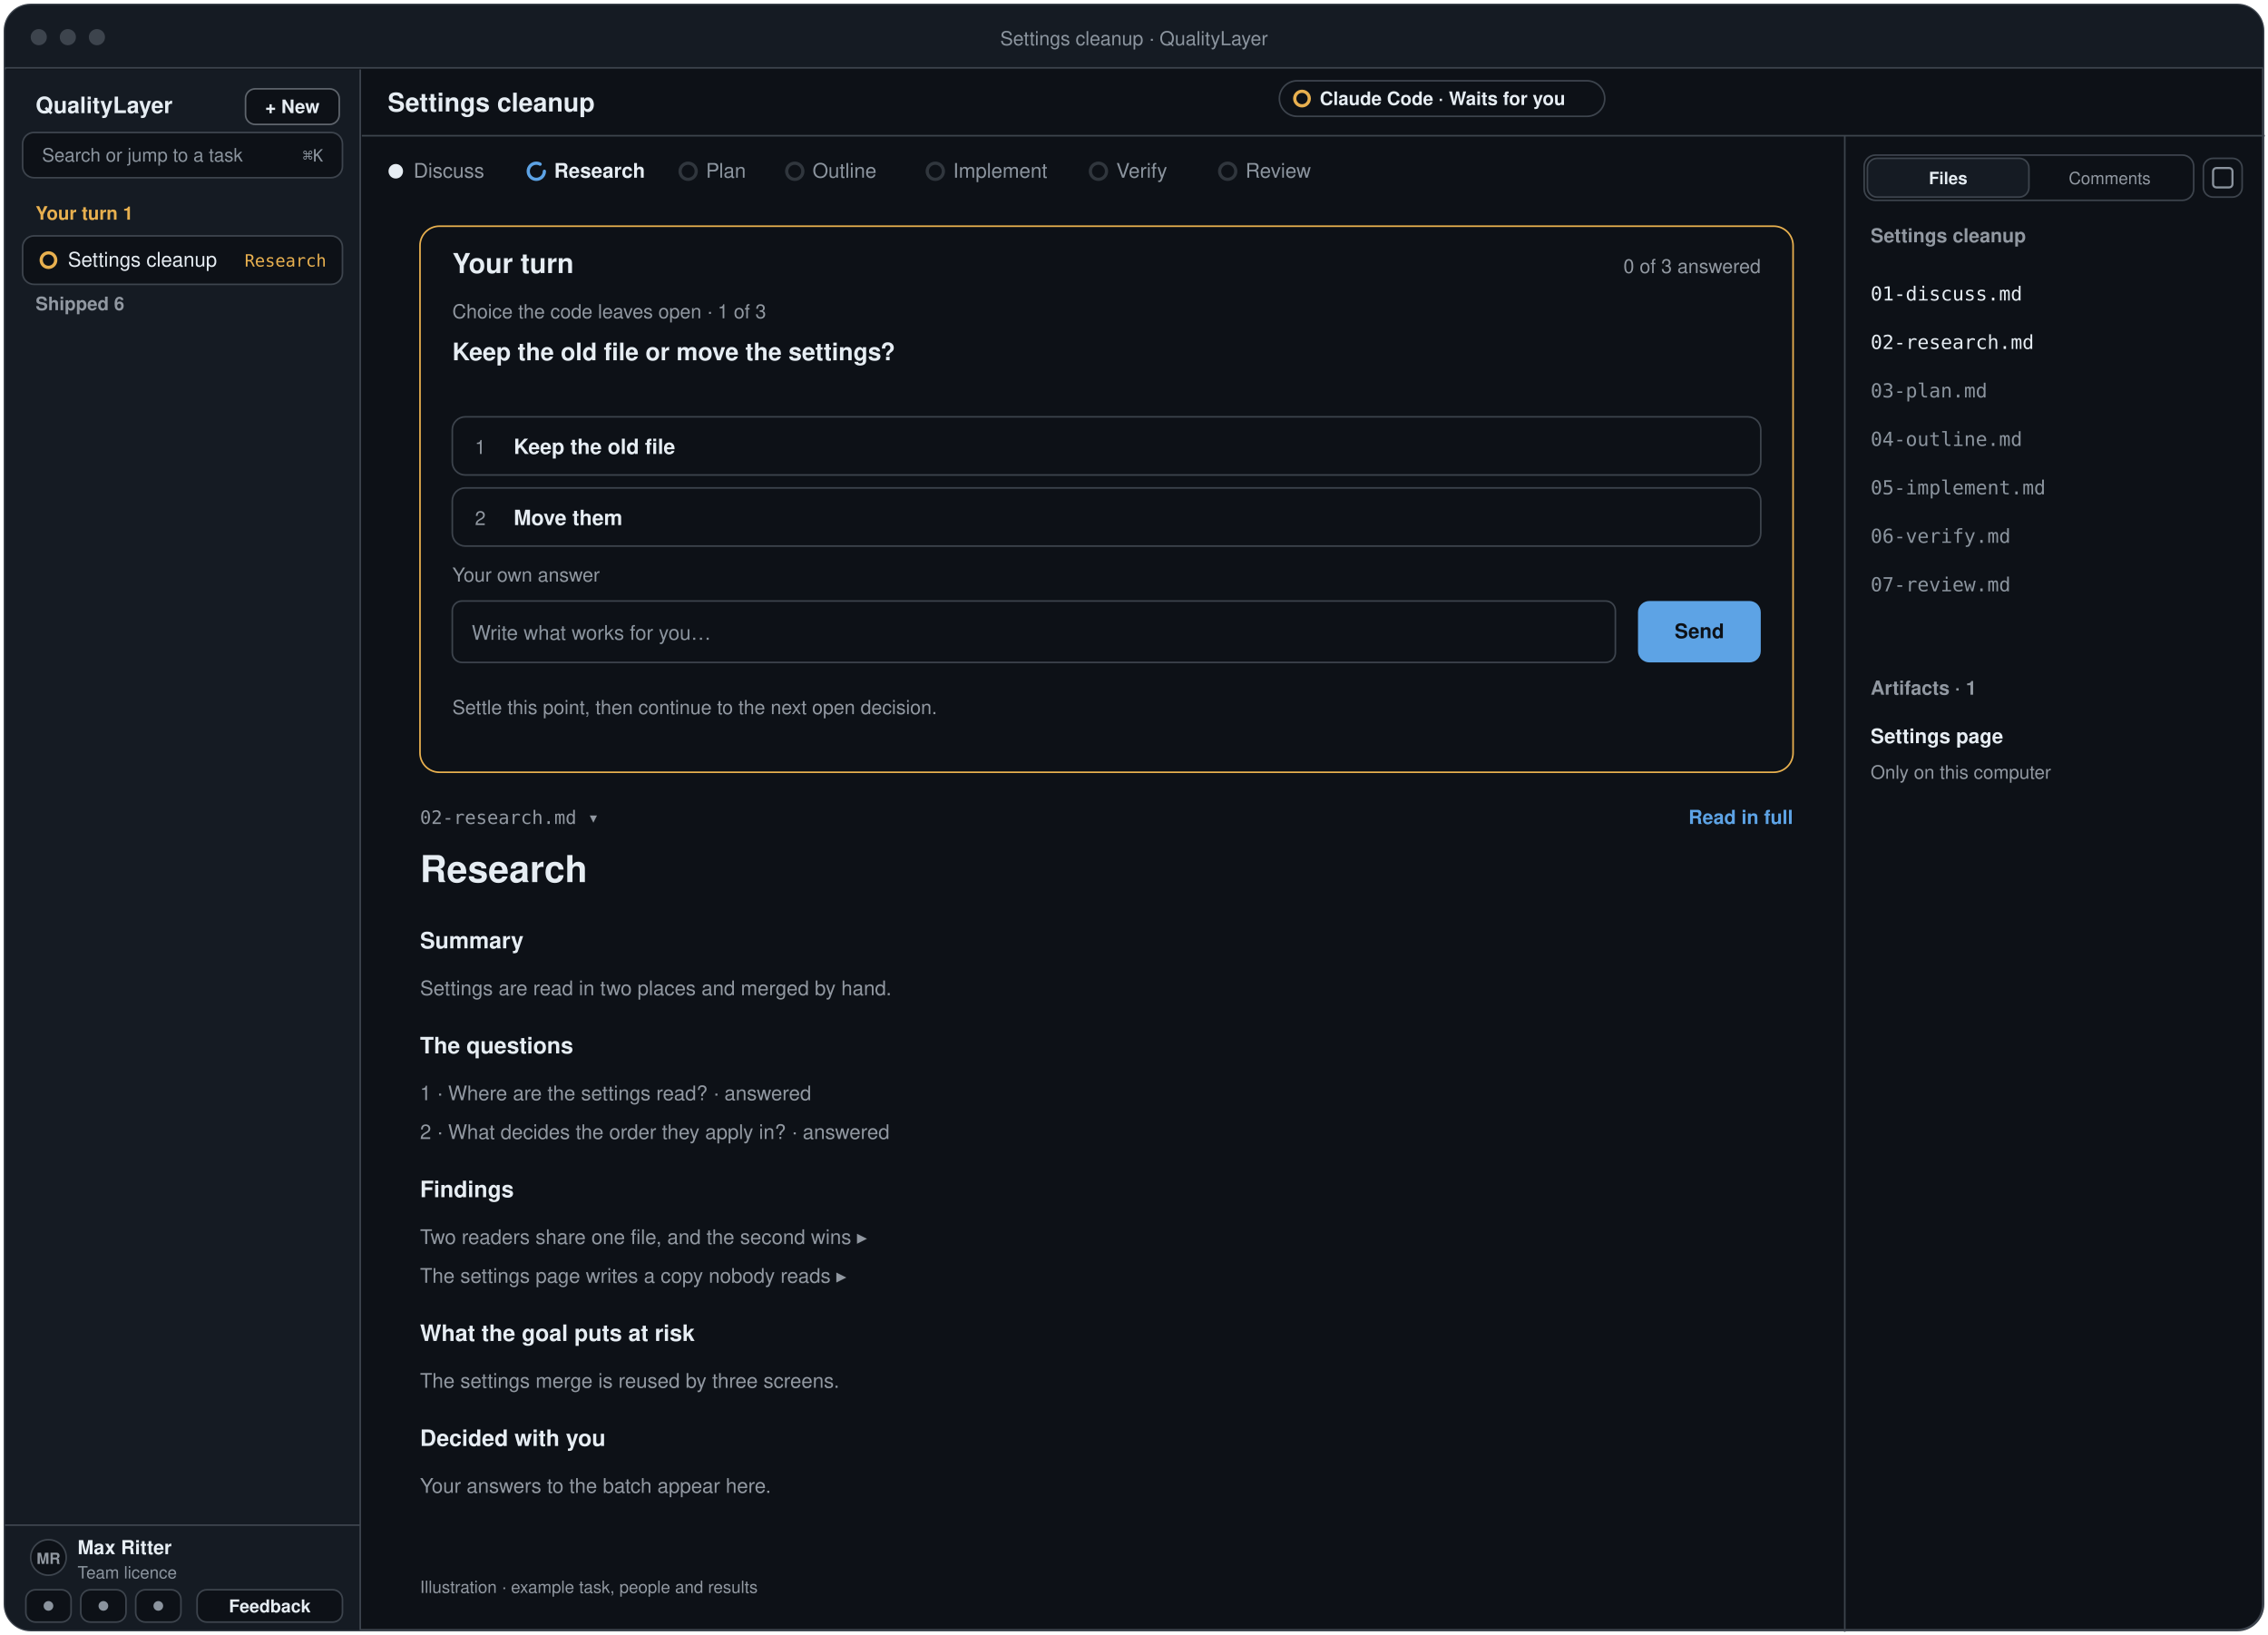
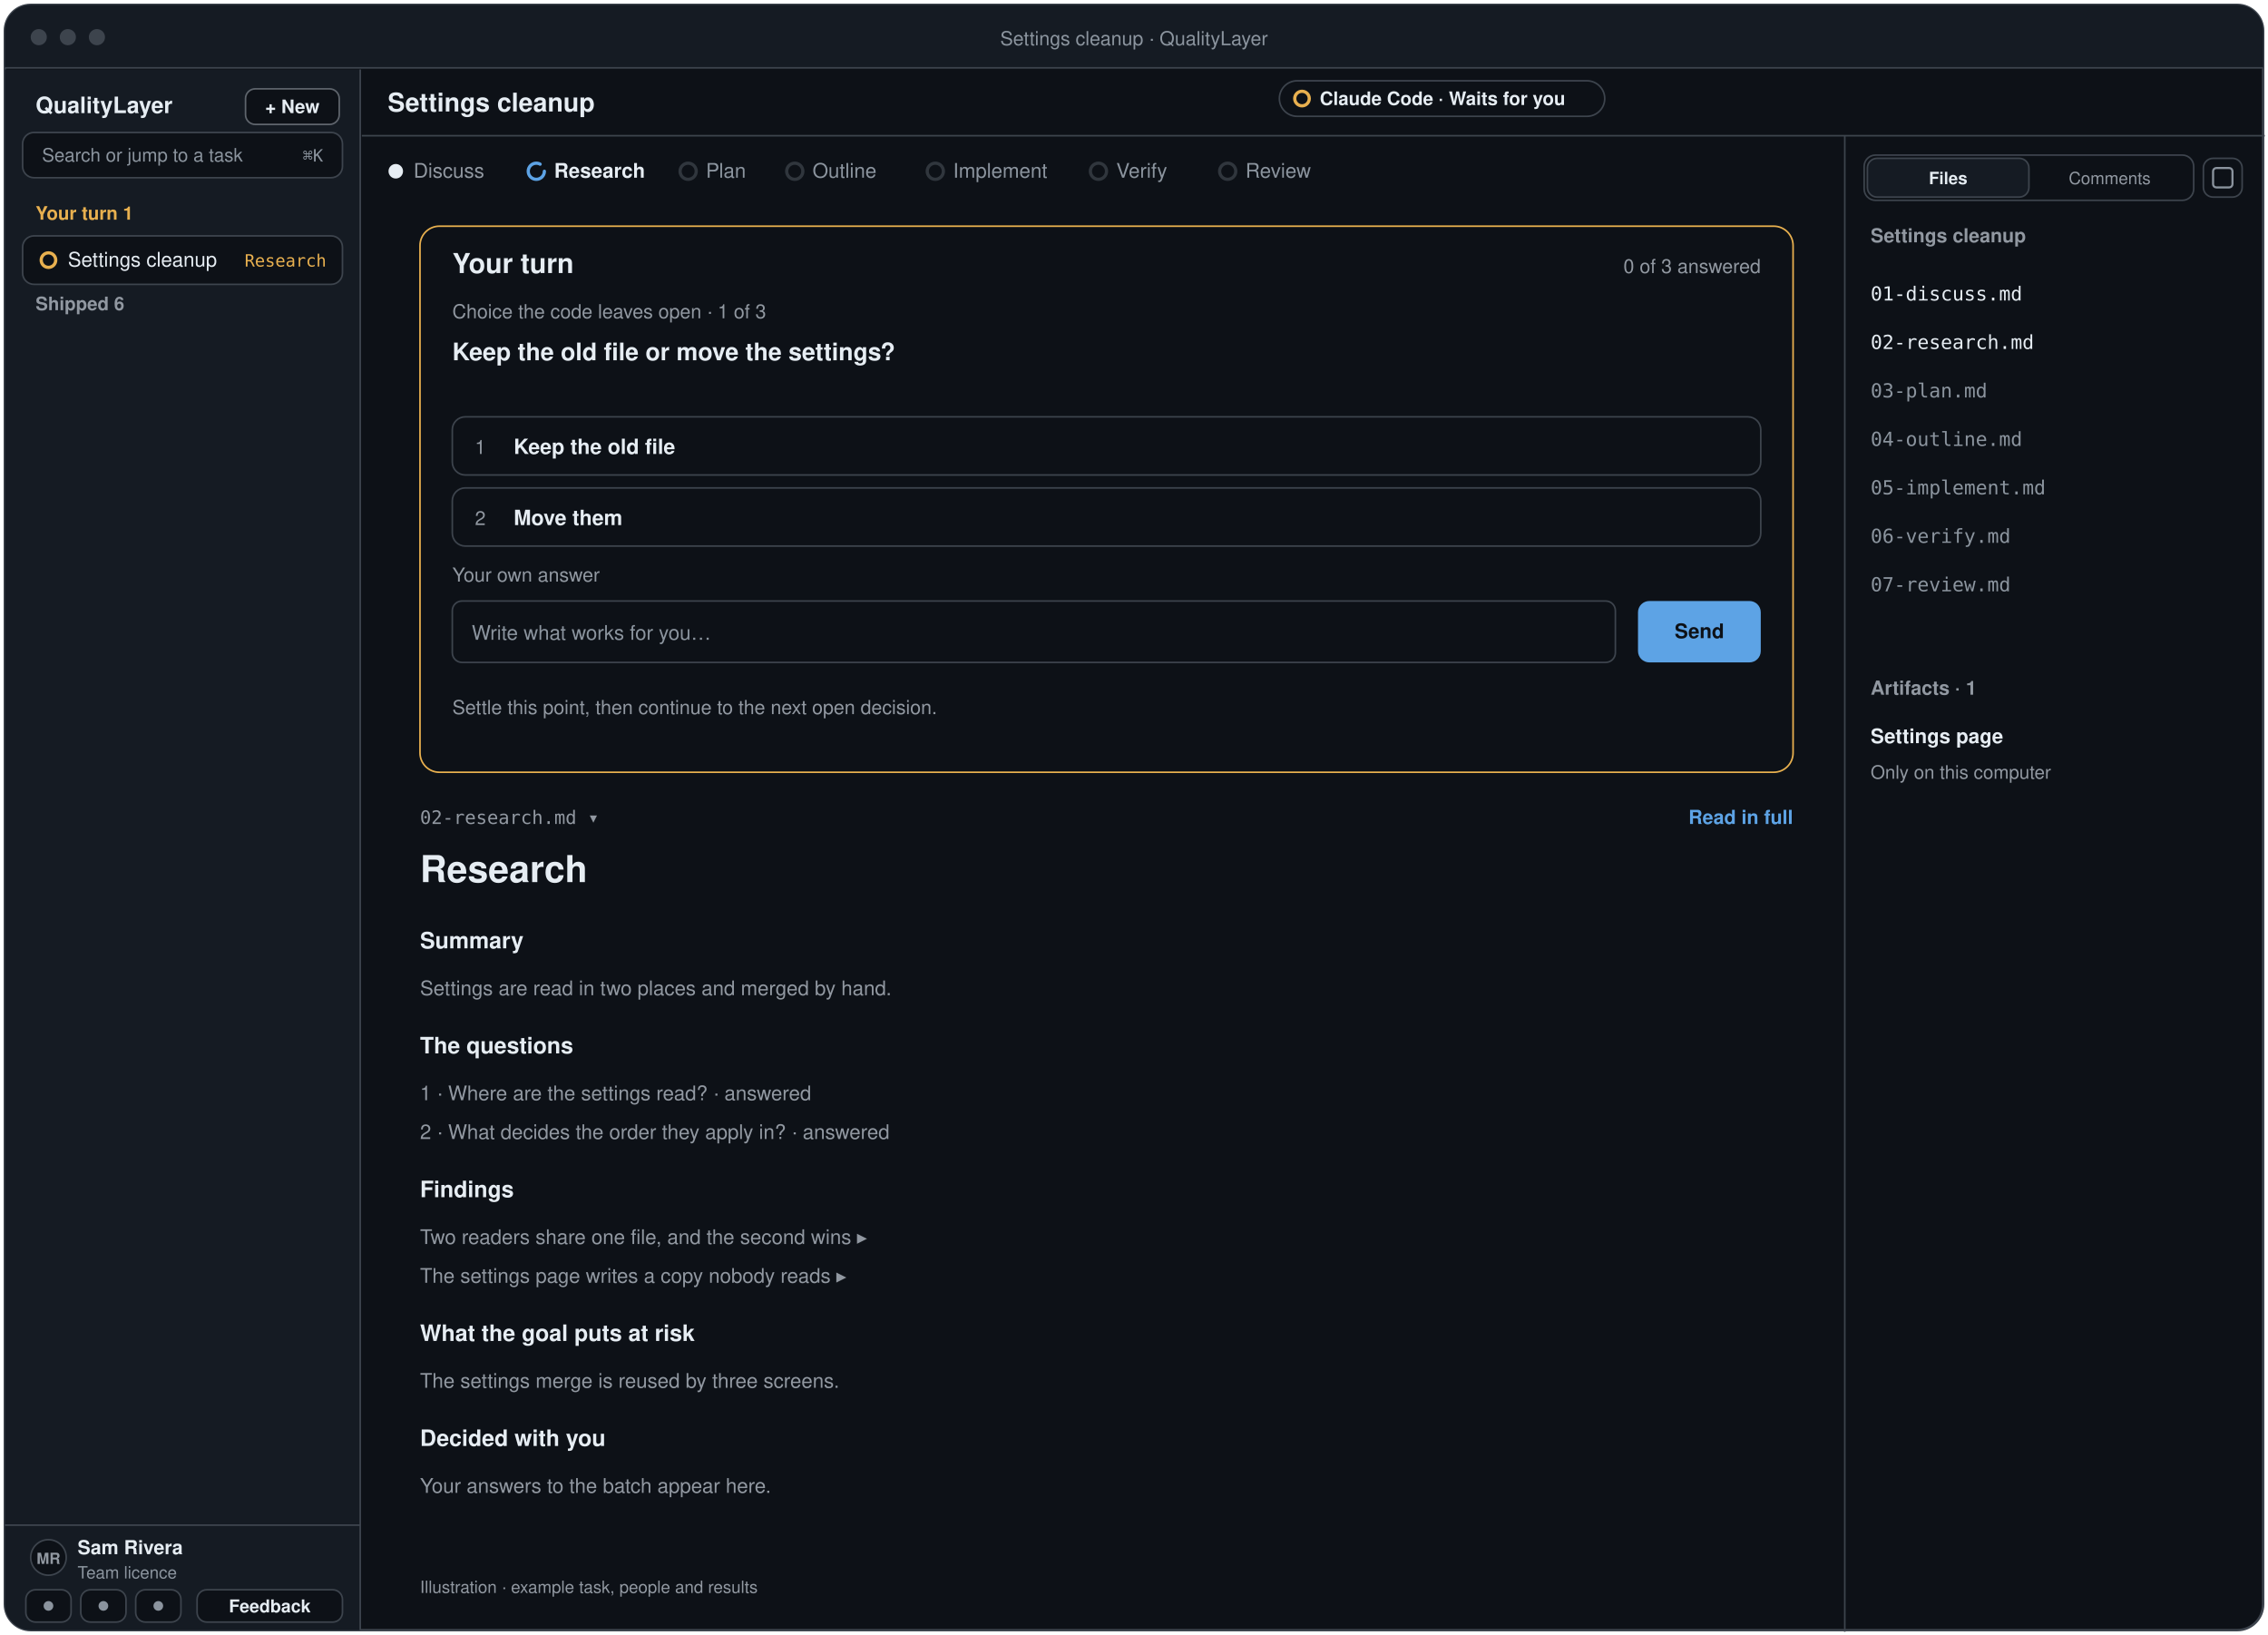
<svg xmlns="http://www.w3.org/2000/svg" style="background:#0d1117" width="1404" height="1012" viewBox="-2 -2 1404 1012" role="img" aria-label="Research: named agent status, one focused Your turn card above the work, visible own words and Send for questions, and Files / Comments with artifacts within Files">
  <rect x="1" y="1" width="1398" height="1006" rx="16" fill="#0d1117" stroke="#3d444d" stroke-width="1.5" />
  <path d="M1 17 a16 16 0 0 1 16 -16 H1383 a16 16 0 0 1 16 16 V40 H1 Z" fill="#151b23" />
  <line x1="1" y1="40" x2="1399" y2="40" stroke="#3d444d" />
  <circle cx="22" cy="21" r="5" fill="#3d444d" />
  <circle cx="40" cy="21" r="5" fill="#3d444d" />
  <circle cx="58" cy="21" r="5" fill="#3d444d" />
  <text x="700.0" y="26" font-family="-apple-system, BlinkMacSystemFont, 'Segoe UI', 'Helvetica Neue', Helvetica, Arial, sans-serif" font-size="12" font-weight="500" fill="#8b949e" text-anchor="middle">Settings cleanup · QualityLayer</text>
  <path d="M1 41 H221 V1007 H17 a16 16 0 0 1 -16 -16 Z" fill="#151b23" />
  <line x1="221" y1="41" x2="221" y2="1007" stroke="#3d444d" />
  <text x="20" y="68" font-family="-apple-system, BlinkMacSystemFont, 'Segoe UI', 'Helvetica Neue', Helvetica, Arial, sans-serif" font-size="14" font-weight="700" fill="#e6edf3" text-anchor="start">QualityLayer</text>
  <rect x="150" y="53" width="58" height="22" rx="6" fill="#0d1117" stroke="#9198a1" stroke-opacity="0.6" />
  <text x="179" y="68" font-family="-apple-system, BlinkMacSystemFont, 'Segoe UI', 'Helvetica Neue', Helvetica, Arial, sans-serif" font-size="11.5" font-weight="600" fill="#e6edf3" text-anchor="middle">+ New</text>
  <rect x="12" y="80" width="198" height="28" rx="7" fill="#0d1117" stroke="#3d444d" />
  <text x="24" y="98" font-family="-apple-system, BlinkMacSystemFont, 'Segoe UI', 'Helvetica Neue', Helvetica, Arial, sans-serif" font-size="11.5" font-weight="400" fill="#8b949e" text-anchor="start">Search or jump to a task</text>
  <text x="198" y="98" font-family="ui-monospace, SFMono-Regular, Menlo, Consolas, monospace" font-size="10.5" font-weight="500" fill="#8b949e" text-anchor="end">⌘K</text>
  <text x="20" y="134" font-family="-apple-system, BlinkMacSystemFont, 'Segoe UI', 'Helvetica Neue', Helvetica, Arial, sans-serif" font-size="11.5" font-weight="650" fill="#e8b04f" text-anchor="start">Your turn  1</text>
  <rect x="12" y="144" width="198" height="30" rx="7" fill="#0d1117" stroke="#3d444d" />
  <circle cx="28" cy="159" r="4.5" fill="none" stroke="#e8b04f" stroke-width="2" />
  <text x="40" y="163" font-family="-apple-system, BlinkMacSystemFont, 'Segoe UI', 'Helvetica Neue', Helvetica, Arial, sans-serif" font-size="12.5" font-weight="500" fill="#e6edf3" text-anchor="start">Settings cleanup</text>
  <text x="200" y="163" font-family="ui-monospace, SFMono-Regular, Menlo, Consolas, monospace" font-size="10.5" font-weight="500" fill="#e8b04f" text-anchor="end">Research</text>
  <text x="20" y="190" font-family="-apple-system, BlinkMacSystemFont, 'Segoe UI', 'Helvetica Neue', Helvetica, Arial, sans-serif" font-size="11.5" font-weight="650" fill="#9198a1" text-anchor="start">Shipped  6</text>
  <line x1="1" y1="942" x2="221" y2="942" stroke="#3d444d" />
  <circle cx="28" cy="962" r="11" fill="#0d1117" stroke="#3d444d" />
  <text x="28" y="966" font-family="-apple-system, BlinkMacSystemFont, 'Segoe UI', 'Helvetica Neue', Helvetica, Arial, sans-serif" font-size="9.5" font-weight="650" fill="#9198a1" text-anchor="middle">MR</text>
-   <text x="46" y="960" font-family="-apple-system, BlinkMacSystemFont, 'Segoe UI', 'Helvetica Neue', Helvetica, Arial, sans-serif" font-size="12" font-weight="600" fill="#e6edf3" text-anchor="start">Max Ritter</text>
+   <text x="46" y="960" font-family="-apple-system, BlinkMacSystemFont, 'Segoe UI', 'Helvetica Neue', Helvetica, Arial, sans-serif" font-size="12" font-weight="600" fill="#e6edf3" text-anchor="start">Sam Rivera</text>
  <text x="46" y="975" font-family="-apple-system, BlinkMacSystemFont, 'Segoe UI', 'Helvetica Neue', Helvetica, Arial, sans-serif" font-size="10.5" font-weight="400" fill="#8b949e" text-anchor="start">Team licence</text>
  <rect x="14" y="982" width="28" height="20" rx="6" fill="#0d1117" stroke="#3d444d" />
  <circle cx="28" cy="992" r="3" fill="#8b949e" />
  <rect x="48" y="982" width="28" height="20" rx="6" fill="#0d1117" stroke="#3d444d" />
  <circle cx="62" cy="992" r="3" fill="#8b949e" />
  <rect x="82" y="982" width="28" height="20" rx="6" fill="#0d1117" stroke="#3d444d" />
  <circle cx="96" cy="992" r="3" fill="#8b949e" />
  <rect x="120" y="982" width="90" height="20" rx="6" fill="#0d1117" stroke="#3d444d" />
  <text x="165" y="996" font-family="-apple-system, BlinkMacSystemFont, 'Segoe UI', 'Helvetica Neue', Helvetica, Arial, sans-serif" font-size="11" font-weight="600" fill="#e6edf3" text-anchor="middle">Feedback</text>
  <text x="238" y="67" font-family="-apple-system, BlinkMacSystemFont, 'Segoe UI', 'Helvetica Neue', Helvetica, Arial, sans-serif" font-size="16" font-weight="650" fill="#e6edf3" text-anchor="start">Settings cleanup</text>
  <circle cx="243" cy="104" r="4.5" fill="#e6edf3" />
  <text x="254" y="108" font-family="-apple-system, BlinkMacSystemFont, 'Segoe UI', 'Helvetica Neue', Helvetica, Arial, sans-serif" font-size="12.5" font-weight="400" fill="#9198a1">Discuss</text>
  <circle cx="330.0" cy="104" r="5" fill="none" stroke="#5da3e5" stroke-width="2" stroke-dasharray="26.0 6.0" stroke-linecap="round" />
  <text x="341.0" y="108" font-family="-apple-system, BlinkMacSystemFont, 'Segoe UI', 'Helvetica Neue', Helvetica, Arial, sans-serif" font-size="12.5" font-weight="600" fill="#e6edf3">Research</text>
  <circle cx="424.0" cy="104" r="5" fill="none" stroke="#30363d" stroke-width="2" />
  <text x="435.0" y="108" font-family="-apple-system, BlinkMacSystemFont, 'Segoe UI', 'Helvetica Neue', Helvetica, Arial, sans-serif" font-size="12.5" font-weight="400" fill="#8b949e">Plan</text>
  <circle cx="490.0" cy="104" r="5" fill="none" stroke="#30363d" stroke-width="2" />
  <text x="501.0" y="108" font-family="-apple-system, BlinkMacSystemFont, 'Segoe UI', 'Helvetica Neue', Helvetica, Arial, sans-serif" font-size="12.5" font-weight="400" fill="#8b949e">Outline</text>
  <circle cx="577.0" cy="104" r="5" fill="none" stroke="#30363d" stroke-width="2" />
  <text x="588.0" y="108" font-family="-apple-system, BlinkMacSystemFont, 'Segoe UI', 'Helvetica Neue', Helvetica, Arial, sans-serif" font-size="12.5" font-weight="400" fill="#8b949e">Implement</text>
  <circle cx="678.0" cy="104" r="5" fill="none" stroke="#30363d" stroke-width="2" />
  <text x="689.0" y="108" font-family="-apple-system, BlinkMacSystemFont, 'Segoe UI', 'Helvetica Neue', Helvetica, Arial, sans-serif" font-size="12.5" font-weight="400" fill="#8b949e">Verify</text>
  <circle cx="758.0" cy="104" r="5" fill="none" stroke="#30363d" stroke-width="2" />
  <text x="769.0" y="108" font-family="-apple-system, BlinkMacSystemFont, 'Segoe UI', 'Helvetica Neue', Helvetica, Arial, sans-serif" font-size="12.5" font-weight="400" fill="#8b949e">Review</text>
  <rect x="790" y="48" width="201.4" height="22" rx="11" fill="#0d1117" stroke="#3d444d" />
  <circle cx="804" cy="59" r="4.5" fill="none" stroke="#e8b04f" stroke-width="2" />
  <text x="815" y="63" font-family="-apple-system, BlinkMacSystemFont, 'Segoe UI', 'Helvetica Neue', Helvetica, Arial, sans-serif" font-size="11.5" font-weight="600" fill="#e6edf3" text-anchor="start">Claude Code · Waits for you</text>
  <line x1="222" y1="82" x2="1400" y2="82" stroke="#3d444d" />
  <rect x="258" y="138" width="850" height="338" rx="12" fill="#0d1117" stroke="#e8b04f" stroke-width="1" />
  <text x="278" y="167" font-family="-apple-system, BlinkMacSystemFont, 'Segoe UI', 'Helvetica Neue', Helvetica, Arial, sans-serif" font-size="17" font-weight="650" fill="#e6edf3" text-anchor="start">Your turn</text>
  <text x="1088" y="167" font-family="-apple-system, BlinkMacSystemFont, 'Segoe UI', 'Helvetica Neue', Helvetica, Arial, sans-serif" font-size="12" font-weight="500" fill="#9198a1" text-anchor="end">0 of 3 answered</text>
  <text x="278" y="195" font-family="-apple-system, BlinkMacSystemFont, 'Segoe UI', 'Helvetica Neue', Helvetica, Arial, sans-serif" font-size="12" font-weight="500" fill="#9198a1" text-anchor="start">Choice the code leaves open · 1 of 3</text>
  <text x="278" y="221" font-family="-apple-system, BlinkMacSystemFont, 'Segoe UI', 'Helvetica Neue', Helvetica, Arial, sans-serif" font-size="15" font-weight="600" fill="#e6edf3" text-anchor="start">Keep the old file or move the settings?</text>
  <rect data-choice="1" x="278" y="256" width="810" height="36" rx="8" fill="#0d1117" stroke="#3d444d" />
  <text x="292" y="279" font-family="-apple-system, BlinkMacSystemFont, 'Segoe UI', 'Helvetica Neue', Helvetica, Arial, sans-serif" font-size="12" font-weight="500" fill="#9198a1" text-anchor="start">1</text>
  <text x="316" y="279" font-family="-apple-system, BlinkMacSystemFont, 'Segoe UI', 'Helvetica Neue', Helvetica, Arial, sans-serif" font-size="13" font-weight="600" fill="#e6edf3" text-anchor="start">Keep the old file</text>
  <rect data-choice="2" x="278" y="300" width="810" height="36" rx="8" fill="#0d1117" stroke="#3d444d" />
  <text x="292" y="323" font-family="-apple-system, BlinkMacSystemFont, 'Segoe UI', 'Helvetica Neue', Helvetica, Arial, sans-serif" font-size="12" font-weight="500" fill="#9198a1" text-anchor="start">2</text>
  <text x="316" y="323" font-family="-apple-system, BlinkMacSystemFont, 'Segoe UI', 'Helvetica Neue', Helvetica, Arial, sans-serif" font-size="13" font-weight="600" fill="#e6edf3" text-anchor="start">Move them</text>
  <text x="278" y="358" font-family="-apple-system, BlinkMacSystemFont, 'Segoe UI', 'Helvetica Neue', Helvetica, Arial, sans-serif" font-size="12" font-weight="500" fill="#9198a1" text-anchor="start">Your own answer</text>
  <rect data-own-words="true" x="278" y="370" width="720" height="38" rx="6" fill="#0d1117" stroke="#3d444d" />
  <text x="290" y="394" font-family="-apple-system, BlinkMacSystemFont, 'Segoe UI', 'Helvetica Neue', Helvetica, Arial, sans-serif" font-size="12.5" font-weight="400" fill="#8b949e" text-anchor="start">Write what works for you…</text>
  <rect x="1012" y="370" width="76" height="38" rx="7" fill="#5da3e5" />
  <text x="1050.0" y="393.0" font-family="-apple-system, BlinkMacSystemFont, 'Segoe UI', 'Helvetica Neue', Helvetica, Arial, sans-serif" font-size="12.5" font-weight="650" fill="#0d1117" text-anchor="middle">Send</text>
  <text x="278" y="440" font-family="-apple-system, BlinkMacSystemFont, 'Segoe UI', 'Helvetica Neue', Helvetica, Arial, sans-serif" font-size="12" font-weight="400" fill="#9198a1" text-anchor="start">Settle this point, then continue to the next open decision.</text>
  <text x="258" y="508" font-family="ui-monospace, SFMono-Regular, Menlo, Consolas, monospace" font-size="11.5" font-weight="500" fill="#9198a1" text-anchor="start">02-research.md  ▾</text>
  <text x="1108" y="508" font-family="-apple-system, BlinkMacSystemFont, 'Segoe UI', 'Helvetica Neue', Helvetica, Arial, sans-serif" font-size="12" font-weight="600" fill="#5da3e5" text-anchor="end">Read in full</text>
  <text x="258" y="544" font-family="-apple-system, BlinkMacSystemFont, 'Segoe UI', 'Helvetica Neue', Helvetica, Arial, sans-serif" font-size="23" font-weight="650" fill="#e6edf3" text-anchor="start">Research</text>
  <text x="258" y="585" font-family="-apple-system, BlinkMacSystemFont, 'Segoe UI', 'Helvetica Neue', Helvetica, Arial, sans-serif" font-size="14" font-weight="650" fill="#e6edf3" text-anchor="start">Summary</text>
  <text x="258" y="614" font-family="-apple-system, BlinkMacSystemFont, 'Segoe UI', 'Helvetica Neue', Helvetica, Arial, sans-serif" font-size="12.5" font-weight="500" fill="#9198a1" text-anchor="start">Settings are read in two places and merged by hand.</text>
  <text x="258" y="650" font-family="-apple-system, BlinkMacSystemFont, 'Segoe UI', 'Helvetica Neue', Helvetica, Arial, sans-serif" font-size="14" font-weight="650" fill="#e6edf3" text-anchor="start">The questions</text>
  <text x="258" y="679" font-family="-apple-system, BlinkMacSystemFont, 'Segoe UI', 'Helvetica Neue', Helvetica, Arial, sans-serif" font-size="12.5" font-weight="500" fill="#9198a1" text-anchor="start">1 · Where are the settings read? · answered</text>
  <text x="258" y="703" font-family="-apple-system, BlinkMacSystemFont, 'Segoe UI', 'Helvetica Neue', Helvetica, Arial, sans-serif" font-size="12.5" font-weight="500" fill="#9198a1" text-anchor="start">2 · What decides the order they apply in? · answered</text>
  <text x="258" y="739" font-family="-apple-system, BlinkMacSystemFont, 'Segoe UI', 'Helvetica Neue', Helvetica, Arial, sans-serif" font-size="14" font-weight="650" fill="#e6edf3" text-anchor="start">Findings</text>
  <text x="258" y="768" font-family="-apple-system, BlinkMacSystemFont, 'Segoe UI', 'Helvetica Neue', Helvetica, Arial, sans-serif" font-size="12.5" font-weight="500" fill="#9198a1" text-anchor="start">Two readers share one file, and the second wins ▸</text>
  <text x="258" y="792" font-family="-apple-system, BlinkMacSystemFont, 'Segoe UI', 'Helvetica Neue', Helvetica, Arial, sans-serif" font-size="12.5" font-weight="500" fill="#9198a1" text-anchor="start">The settings page writes a copy nobody reads ▸</text>
  <text x="258" y="828" font-family="-apple-system, BlinkMacSystemFont, 'Segoe UI', 'Helvetica Neue', Helvetica, Arial, sans-serif" font-size="14" font-weight="650" fill="#e6edf3" text-anchor="start">What the goal puts at risk</text>
  <text x="258" y="857" font-family="-apple-system, BlinkMacSystemFont, 'Segoe UI', 'Helvetica Neue', Helvetica, Arial, sans-serif" font-size="12.5" font-weight="500" fill="#9198a1" text-anchor="start">The settings merge is reused by three screens.</text>
  <text x="258" y="893" font-family="-apple-system, BlinkMacSystemFont, 'Segoe UI', 'Helvetica Neue', Helvetica, Arial, sans-serif" font-size="14" font-weight="650" fill="#e6edf3" text-anchor="start">Decided with you</text>
  <text x="258" y="922" font-family="-apple-system, BlinkMacSystemFont, 'Segoe UI', 'Helvetica Neue', Helvetica, Arial, sans-serif" font-size="12.5" font-weight="500" fill="#9198a1" text-anchor="start">Your answers to the batch appear here.</text>
  <line x1="1140" y1="82" x2="1140" y2="1008" stroke="#3d444d" />
  <rect x="1152" y="94" width="204" height="28" rx="7" fill="#0d1117" stroke="#3d444d" />
  <rect x="1154.0" y="96" width="100.0" height="24" rx="6" fill="#151b23" stroke="#3d444d" />
  <text x="1204.0" y="112" font-family="-apple-system, BlinkMacSystemFont, 'Segoe UI', 'Helvetica Neue', Helvetica, Arial, sans-serif" font-size="10.5" font-weight="600" fill="#e6edf3" text-anchor="middle">Files</text>
  <text x="1304.0" y="112" font-family="-apple-system, BlinkMacSystemFont, 'Segoe UI', 'Helvetica Neue', Helvetica, Arial, sans-serif" font-size="10.5" font-weight="500" fill="#9198a1" text-anchor="middle">Comments</text>
  <rect x="1362" y="96" width="24" height="24" rx="6" fill="#0d1117" stroke="#3d444d" />
  <rect x="1368" y="102" width="12" height="12" rx="2" fill="none" stroke="#8b949e" stroke-width="1.3" />
  <text x="1156" y="148" font-family="-apple-system, BlinkMacSystemFont, 'Segoe UI', 'Helvetica Neue', Helvetica, Arial, sans-serif" font-size="12" font-weight="600" fill="#9198a1" text-anchor="start">Settings cleanup</text>
  <text x="1156" y="184" font-family="ui-monospace, SFMono-Regular, Menlo, Consolas, monospace" font-size="12" font-weight="500" fill="#e6edf3" text-anchor="start">01-discuss.md</text>
  <text x="1156" y="214" font-family="ui-monospace, SFMono-Regular, Menlo, Consolas, monospace" font-size="12" font-weight="500" fill="#e6edf3" text-anchor="start">02-research.md</text>
  <text x="1156" y="244" font-family="ui-monospace, SFMono-Regular, Menlo, Consolas, monospace" font-size="12" font-weight="500" fill="#8b949e" text-anchor="start">03-plan.md</text>
  <text x="1156" y="274" font-family="ui-monospace, SFMono-Regular, Menlo, Consolas, monospace" font-size="12" font-weight="500" fill="#8b949e" text-anchor="start">04-outline.md</text>
  <text x="1156" y="304" font-family="ui-monospace, SFMono-Regular, Menlo, Consolas, monospace" font-size="12" font-weight="500" fill="#8b949e" text-anchor="start">05-implement.md</text>
  <text x="1156" y="334" font-family="ui-monospace, SFMono-Regular, Menlo, Consolas, monospace" font-size="12" font-weight="500" fill="#8b949e" text-anchor="start">06-verify.md</text>
  <text x="1156" y="364" font-family="ui-monospace, SFMono-Regular, Menlo, Consolas, monospace" font-size="12" font-weight="500" fill="#8b949e" text-anchor="start">07-review.md</text>
  <text x="1156" y="428" font-family="-apple-system, BlinkMacSystemFont, 'Segoe UI', 'Helvetica Neue', Helvetica, Arial, sans-serif" font-size="12" font-weight="600" fill="#9198a1" text-anchor="start">Artifacts · 1</text>
  <text x="1156" y="458" font-family="-apple-system, BlinkMacSystemFont, 'Segoe UI', 'Helvetica Neue', Helvetica, Arial, sans-serif" font-size="12.5" font-weight="600" fill="#e6edf3" text-anchor="start">Settings page</text>
  <text x="1156" y="480" font-family="-apple-system, BlinkMacSystemFont, 'Segoe UI', 'Helvetica Neue', Helvetica, Arial, sans-serif" font-size="11.5" font-weight="400" fill="#9198a1" text-anchor="start">Only on this computer</text>
  <text x="258" y="984" font-family="-apple-system, BlinkMacSystemFont, 'Segoe UI', 'Helvetica Neue', Helvetica, Arial, sans-serif" font-size="10.5" font-weight="400" fill="#9198a1" text-anchor="start">Illustration · example task, people and results</text>
</svg>
